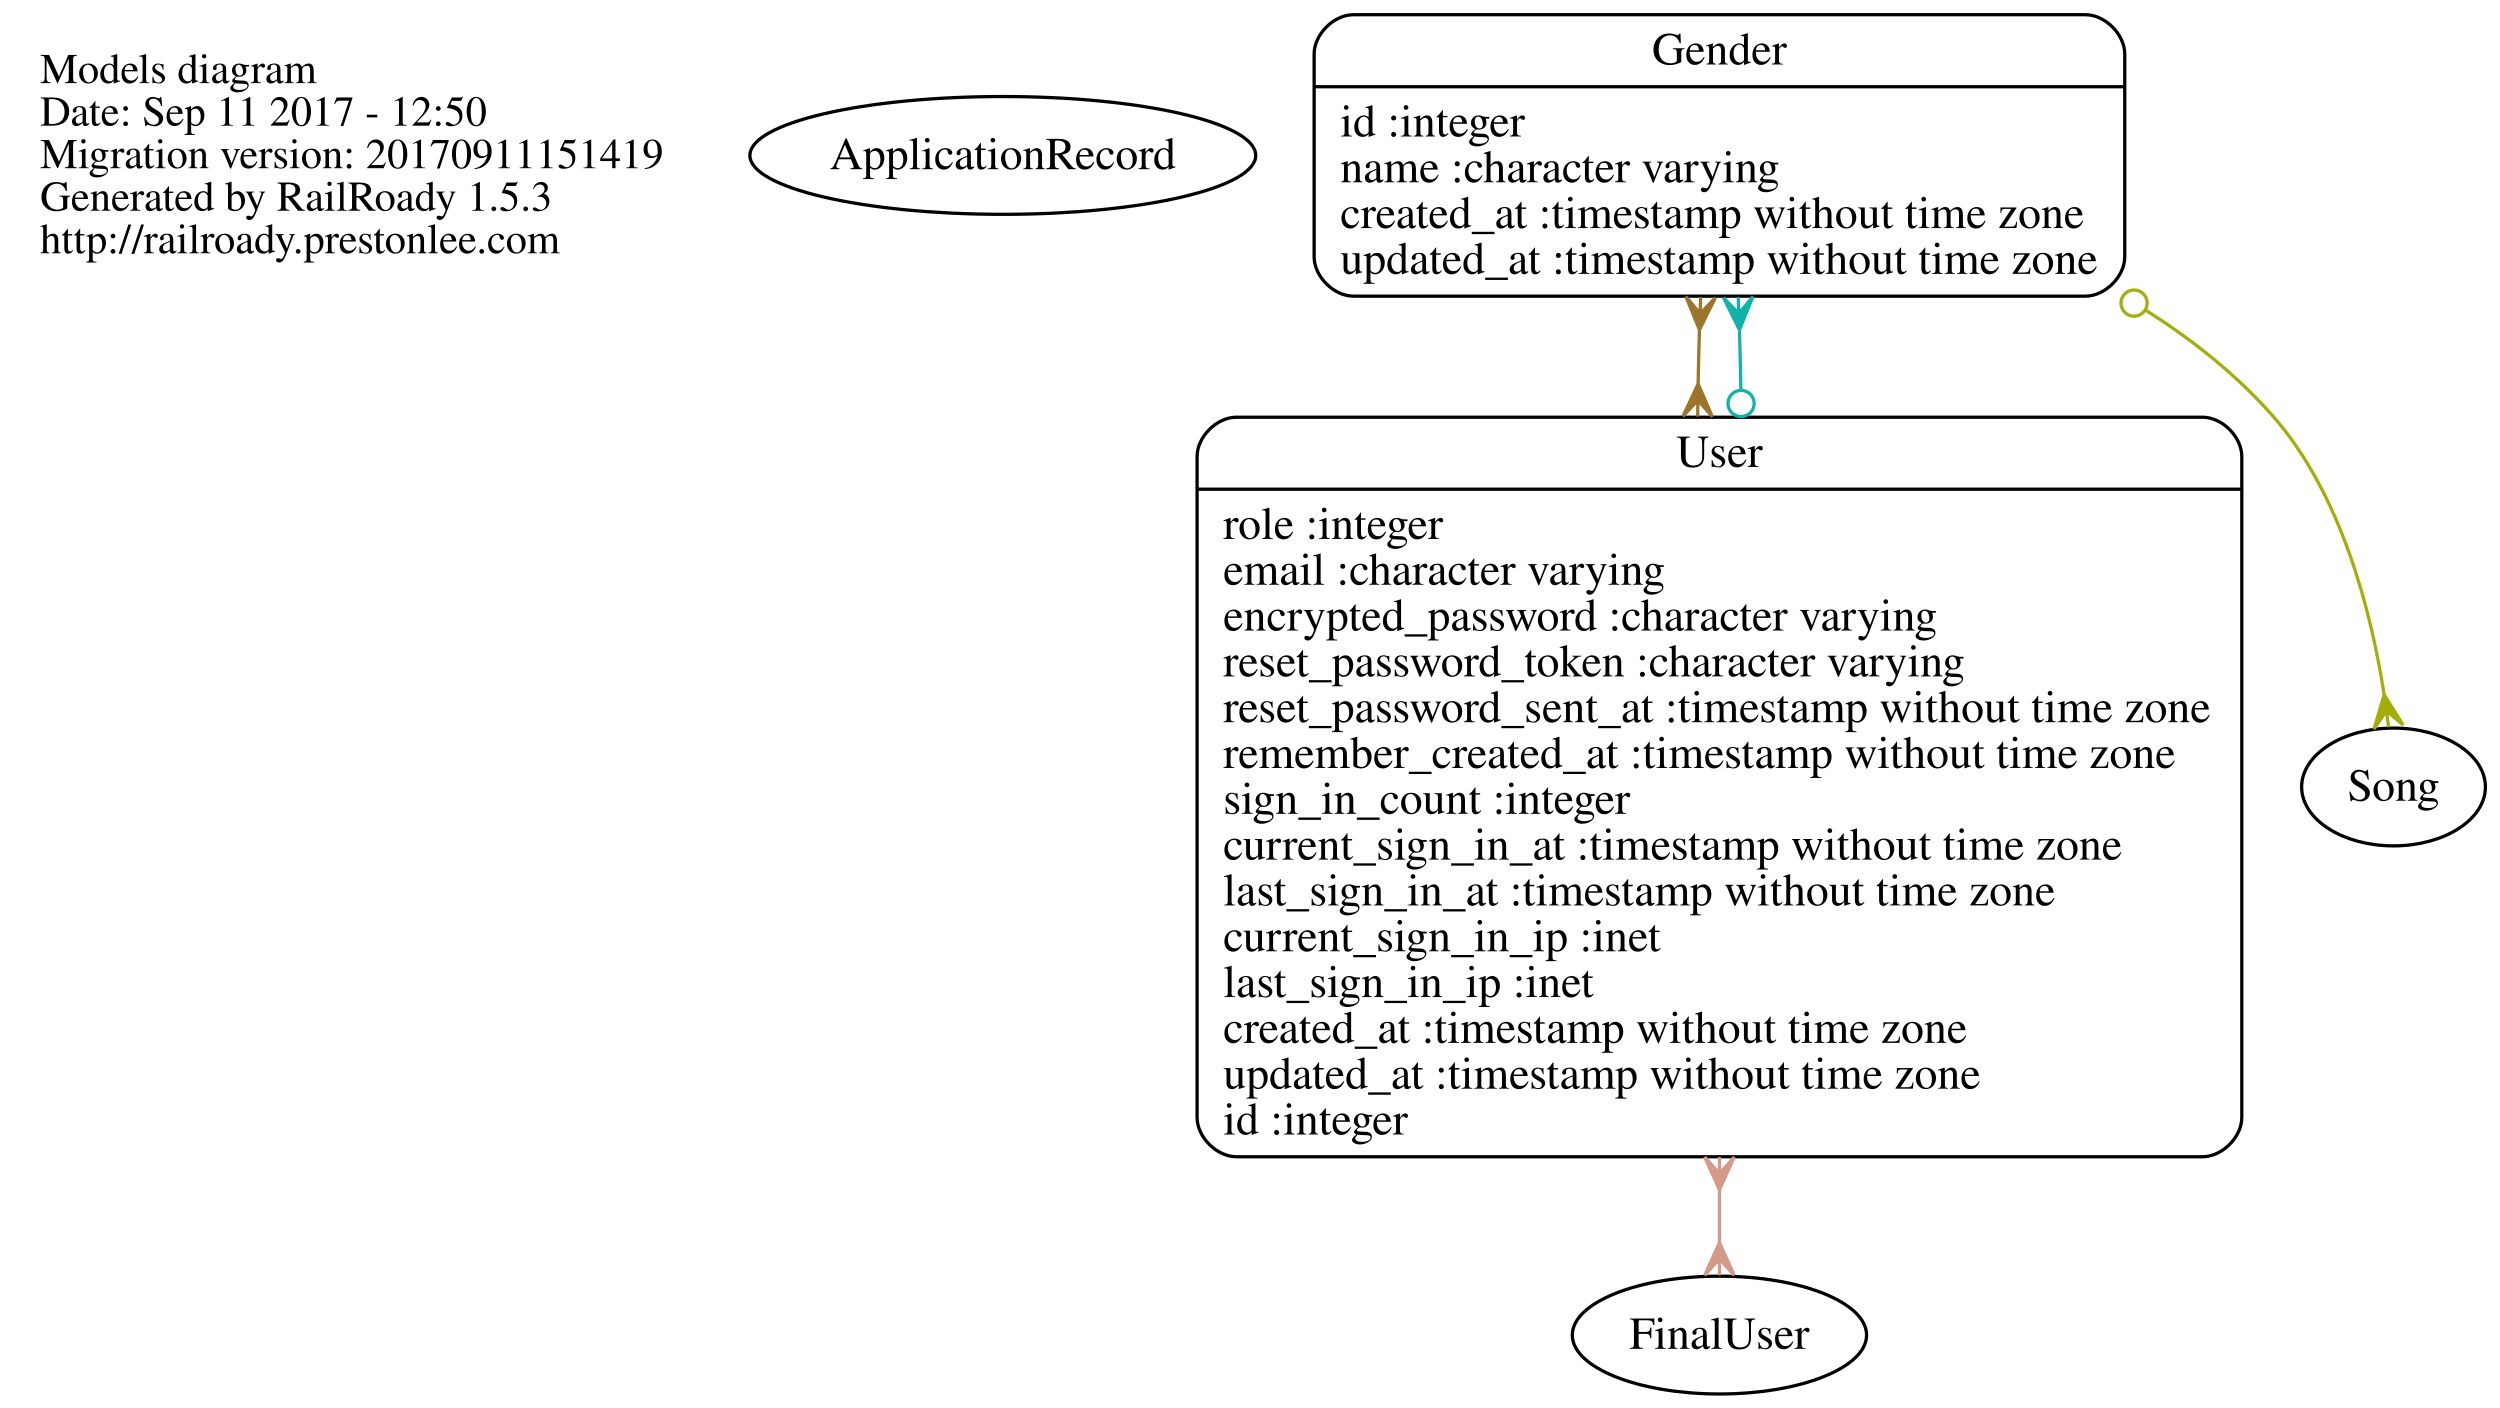
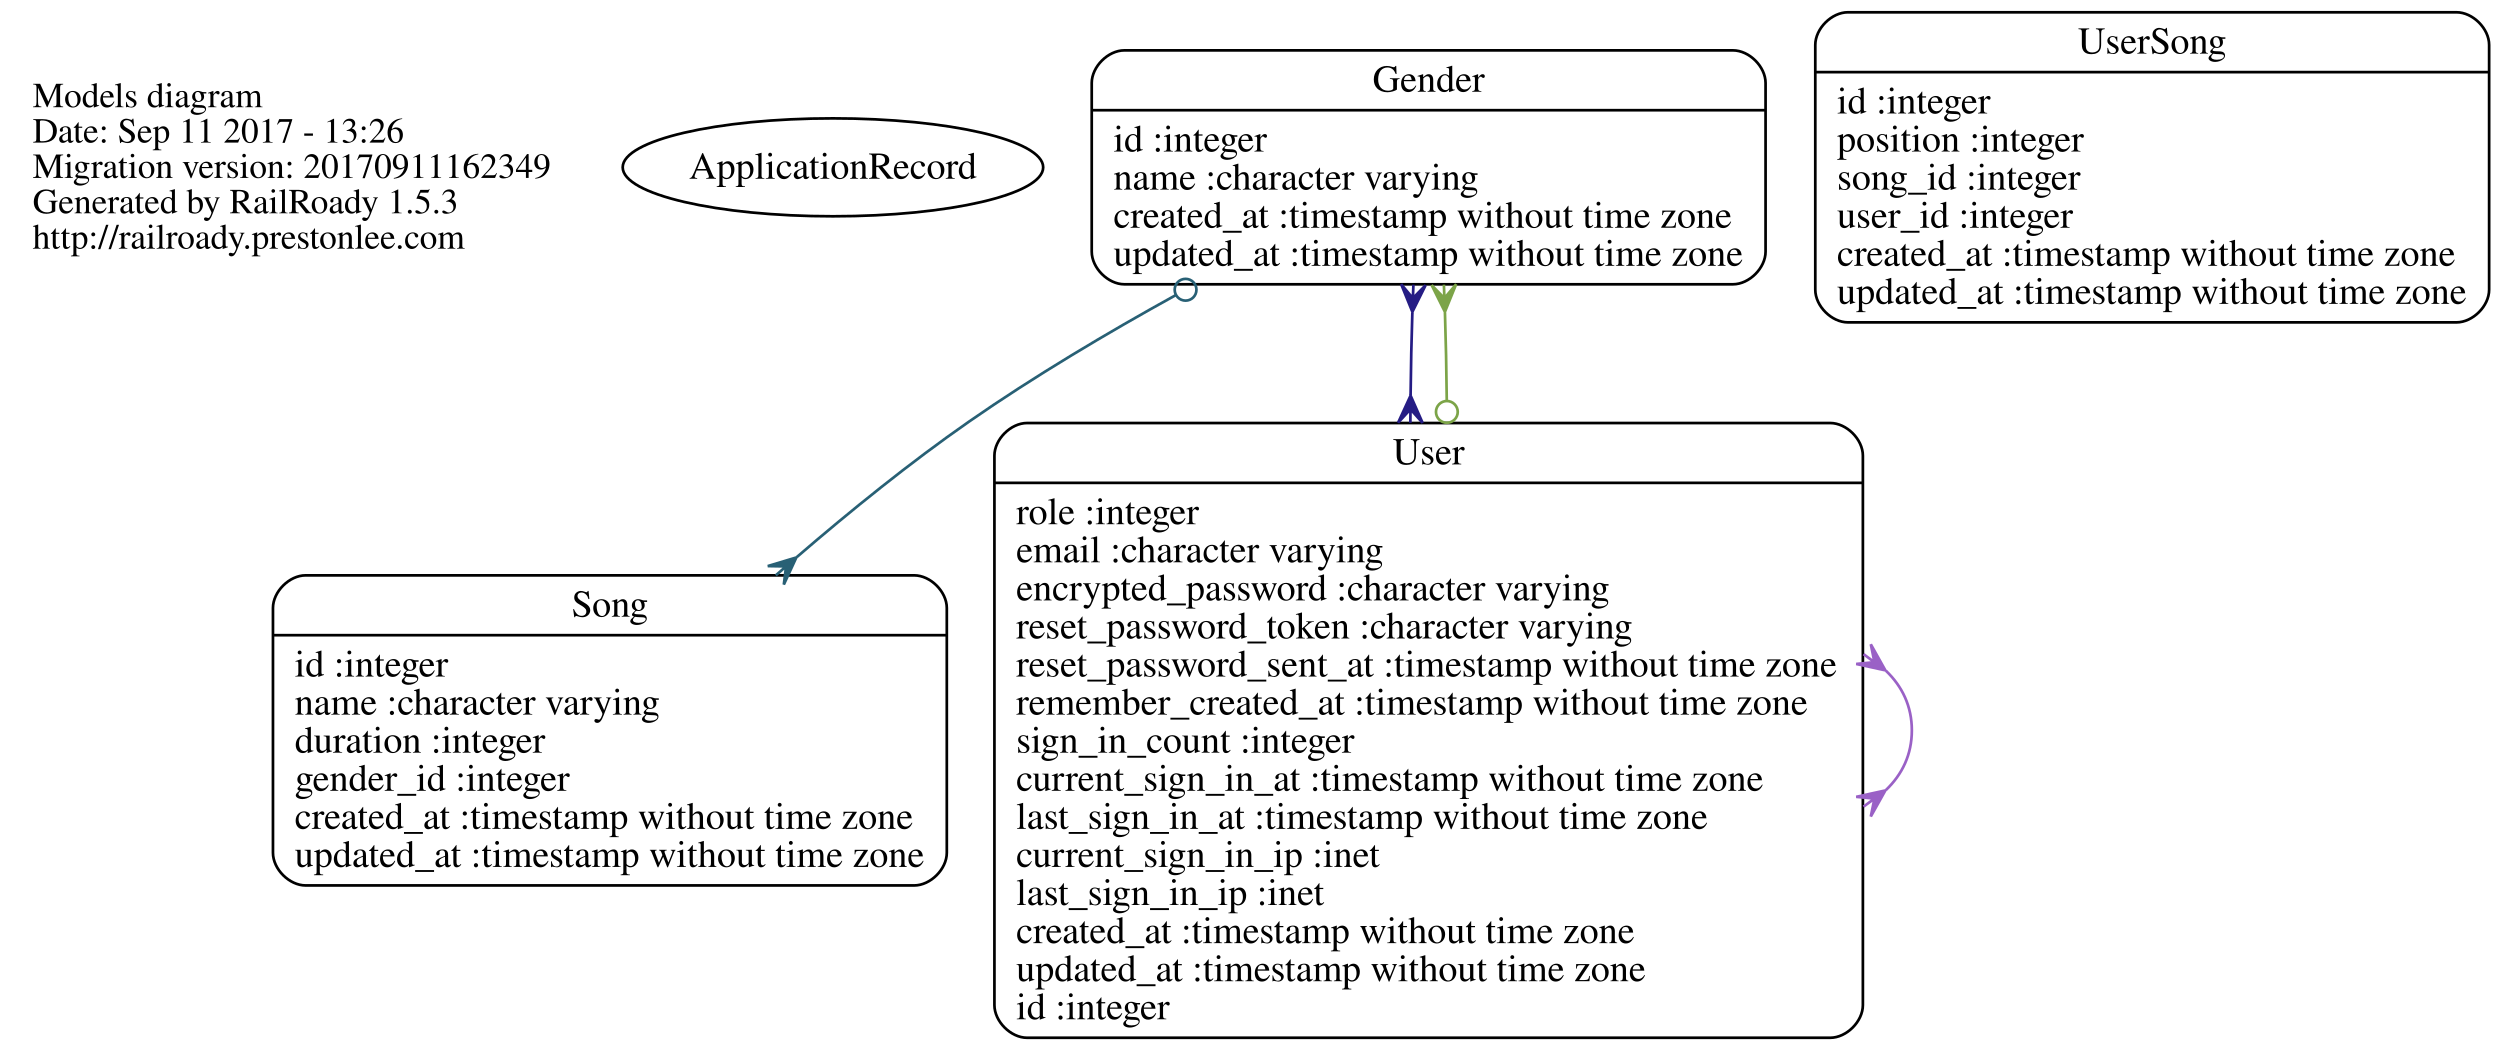
- <svg xmlns="http://www.w3.org/2000/svg" width="764pt" height="430pt" viewBox="0.00 0.00 763.50 430.00">
-   <g id="graph0" class="graph" transform="scale(1 1) rotate(0) translate(4 426)">
-     <polygon fill="transparent" stroke="transparent" points="-4,4 -4,-426 759.502,-426 759.502,4 -4,4" />
+ <svg xmlns="http://www.w3.org/2000/svg" width="919pt" height="386pt" viewBox="0.00 0.00 919.07 386.00">
+   <g id="graph0" class="graph" transform="scale(1 1) rotate(0) translate(4 382)">
+     <polygon fill="transparent" stroke="transparent" points="-4,4 -4,-382 915.074,-382 915.074,4 -4,4" />
    <g id="node1" class="node">
-       <text text-anchor="start" x="8" y="-400.6" font-family="Times,serif" font-size="13.00" fill="#000000">Models diagram</text>
-       <text text-anchor="start" x="8" y="-387.6" font-family="Times,serif" font-size="13.00" fill="#000000">Date: Sep 11 2017 - 12:50</text>
-       <text text-anchor="start" x="8" y="-374.6" font-family="Times,serif" font-size="13.00" fill="#000000">Migration version: 20170911151419</text>
-       <text text-anchor="start" x="8" y="-361.6" font-family="Times,serif" font-size="13.00" fill="#000000">Generated by RailRoady 1.5.3</text>
-       <text text-anchor="start" x="8" y="-348.6" font-family="Times,serif" font-size="13.00" fill="#000000">http://railroady.prestonlee.com</text>
+       <text text-anchor="start" x="8" y="-342.6" font-family="Times,serif" font-size="13.00" fill="#000000">Models diagram</text>
+       <text text-anchor="start" x="8" y="-329.6" font-family="Times,serif" font-size="13.00" fill="#000000">Date: Sep 11 2017 - 13:26</text>
+       <text text-anchor="start" x="8" y="-316.6" font-family="Times,serif" font-size="13.00" fill="#000000">Migration version: 20170911162349</text>
+       <text text-anchor="start" x="8" y="-303.6" font-family="Times,serif" font-size="13.00" fill="#000000">Generated by RailRoady 1.5.3</text>
+       <text text-anchor="start" x="8" y="-290.6" font-family="Times,serif" font-size="13.00" fill="#000000">http://railroady.prestonlee.com</text>
    </g>
    <g id="node2" class="node">
-       <ellipse fill="none" stroke="#000000" cx="302.212" cy="-378.5" rx="77.292" ry="18" />
-       <text text-anchor="middle" x="302.212" y="-374.3" font-family="Times,serif" font-size="14.00" fill="#000000">ApplicationRecord</text>
+       <ellipse fill="none" stroke="#000000" cx="302.212" cy="-320.5" rx="77.292" ry="18" />
+       <text text-anchor="middle" x="302.212" y="-316.3" font-family="Times,serif" font-size="14.00" fill="#000000">ApplicationRecord</text>
    </g>
    <g id="node3" class="node">
-       <path fill="none" stroke="#000000" d="M409.349,-335.5C409.349,-335.5 633.074,-335.5 633.074,-335.5 639.074,-335.5 645.074,-341.5 645.074,-347.5 645.074,-347.5 645.074,-409.5 645.074,-409.5 645.074,-415.5 639.074,-421.5 633.074,-421.5 633.074,-421.5 409.349,-421.5 409.349,-421.5 403.349,-421.5 397.349,-415.5 397.349,-409.5 397.349,-409.5 397.349,-347.5 397.349,-347.5 397.349,-341.5 403.349,-335.5 409.349,-335.5" />
-       <text text-anchor="middle" x="521.212" y="-406.3" font-family="Times,serif" font-size="14.00" fill="#000000">Gender</text>
-       <polyline fill="none" stroke="#000000" points="397.349,-399.5 645.074,-399.5 " />
-       <text text-anchor="start" x="405.349" y="-384.3" font-family="Times,serif" font-size="14.00" fill="#000000">id :integer</text>
-       <text text-anchor="start" x="405.349" y="-370.3" font-family="Times,serif" font-size="14.00" fill="#000000">name :character varying</text>
-       <text text-anchor="start" x="405.349" y="-356.3" font-family="Times,serif" font-size="14.00" fill="#000000">created_at :timestamp without time zone</text>
-       <text text-anchor="start" x="405.349" y="-342.3" font-family="Times,serif" font-size="14.00" fill="#000000">updated_at :timestamp without time zone</text>
+       <path fill="none" stroke="#000000" d="M409.349,-277.5C409.349,-277.5 633.074,-277.5 633.074,-277.5 639.074,-277.5 645.074,-283.5 645.074,-289.5 645.074,-289.5 645.074,-351.5 645.074,-351.5 645.074,-357.5 639.074,-363.5 633.074,-363.5 633.074,-363.5 409.349,-363.5 409.349,-363.5 403.349,-363.5 397.349,-357.5 397.349,-351.5 397.349,-351.5 397.349,-289.5 397.349,-289.5 397.349,-283.5 403.349,-277.5 409.349,-277.5" />
+       <text text-anchor="middle" x="521.212" y="-348.3" font-family="Times,serif" font-size="14.00" fill="#000000">Gender</text>
+       <polyline fill="none" stroke="#000000" points="397.349,-341.5 645.074,-341.5 " />
+       <text text-anchor="start" x="405.349" y="-326.3" font-family="Times,serif" font-size="14.00" fill="#000000">id :integer</text>
+       <text text-anchor="start" x="405.349" y="-312.3" font-family="Times,serif" font-size="14.00" fill="#000000">name :character varying</text>
+       <text text-anchor="start" x="405.349" y="-298.3" font-family="Times,serif" font-size="14.00" fill="#000000">created_at :timestamp without time zone</text>
+       <text text-anchor="start" x="405.349" y="-284.3" font-family="Times,serif" font-size="14.00" fill="#000000">updated_at :timestamp without time zone</text>
    </g>
    <g id="node4" class="node">
-       <path fill="none" stroke="#000000" d="M373.577,-72.5C373.577,-72.5 668.846,-72.5 668.846,-72.5 674.846,-72.5 680.846,-78.5 680.846,-84.5 680.846,-84.5 680.846,-286.5 680.846,-286.5 680.846,-292.5 674.846,-298.5 668.846,-298.5 668.846,-298.5 373.577,-298.5 373.577,-298.5 367.577,-298.5 361.577,-292.5 361.577,-286.5 361.577,-286.5 361.577,-84.5 361.577,-84.5 361.577,-78.5 367.577,-72.5 373.577,-72.5" />
-       <text text-anchor="middle" x="521.212" y="-283.3" font-family="Times,serif" font-size="14.00" fill="#000000">User</text>
-       <polyline fill="none" stroke="#000000" points="361.577,-276.5 680.846,-276.5 " />
-       <text text-anchor="start" x="369.577" y="-261.3" font-family="Times,serif" font-size="14.00" fill="#000000">role :integer</text>
-       <text text-anchor="start" x="369.577" y="-247.3" font-family="Times,serif" font-size="14.00" fill="#000000">email :character varying</text>
-       <text text-anchor="start" x="369.577" y="-233.3" font-family="Times,serif" font-size="14.00" fill="#000000">encrypted_password :character varying</text>
-       <text text-anchor="start" x="369.577" y="-219.3" font-family="Times,serif" font-size="14.00" fill="#000000">reset_password_token :character varying</text>
-       <text text-anchor="start" x="369.577" y="-205.3" font-family="Times,serif" font-size="14.00" fill="#000000">reset_password_sent_at :timestamp without time zone</text>
-       <text text-anchor="start" x="369.577" y="-191.3" font-family="Times,serif" font-size="14.00" fill="#000000">remember_created_at :timestamp without time zone</text>
-       <text text-anchor="start" x="369.577" y="-177.3" font-family="Times,serif" font-size="14.00" fill="#000000">sign_in_count :integer</text>
-       <text text-anchor="start" x="369.577" y="-163.3" font-family="Times,serif" font-size="14.00" fill="#000000">current_sign_in_at :timestamp without time zone</text>
-       <text text-anchor="start" x="369.577" y="-149.3" font-family="Times,serif" font-size="14.00" fill="#000000">last_sign_in_at :timestamp without time zone</text>
-       <text text-anchor="start" x="369.577" y="-135.3" font-family="Times,serif" font-size="14.00" fill="#000000">current_sign_in_ip :inet</text>
-       <text text-anchor="start" x="369.577" y="-121.3" font-family="Times,serif" font-size="14.00" fill="#000000">last_sign_in_ip :inet</text>
-       <text text-anchor="start" x="369.577" y="-107.3" font-family="Times,serif" font-size="14.00" fill="#000000">created_at :timestamp without time zone</text>
-       <text text-anchor="start" x="369.577" y="-93.3" font-family="Times,serif" font-size="14.00" fill="#000000">updated_at :timestamp without time zone</text>
-       <text text-anchor="start" x="369.577" y="-79.3" font-family="Times,serif" font-size="14.00" fill="#000000">id :integer</text>
+       <path fill="none" stroke="#000000" d="M108.349,-56.5C108.349,-56.5 332.074,-56.5 332.074,-56.5 338.074,-56.5 344.074,-62.5 344.074,-68.5 344.074,-68.5 344.074,-158.5 344.074,-158.5 344.074,-164.5 338.074,-170.5 332.074,-170.5 332.074,-170.5 108.349,-170.5 108.349,-170.5 102.349,-170.5 96.349,-164.5 96.349,-158.5 96.349,-158.5 96.349,-68.5 96.349,-68.5 96.349,-62.5 102.349,-56.5 108.349,-56.5" />
+       <text text-anchor="middle" x="220.212" y="-155.3" font-family="Times,serif" font-size="14.00" fill="#000000">Song</text>
+       <polyline fill="none" stroke="#000000" points="96.349,-148.5 344.074,-148.5 " />
+       <text text-anchor="start" x="104.349" y="-133.3" font-family="Times,serif" font-size="14.00" fill="#000000">id :integer</text>
+       <text text-anchor="start" x="104.349" y="-119.3" font-family="Times,serif" font-size="14.00" fill="#000000">name :character varying</text>
+       <text text-anchor="start" x="104.349" y="-105.3" font-family="Times,serif" font-size="14.00" fill="#000000">duration :integer</text>
+       <text text-anchor="start" x="104.349" y="-91.3" font-family="Times,serif" font-size="14.00" fill="#000000">gender_id :integer</text>
+       <text text-anchor="start" x="104.349" y="-77.3" font-family="Times,serif" font-size="14.00" fill="#000000">created_at :timestamp without time zone</text>
+       <text text-anchor="start" x="104.349" y="-63.3" font-family="Times,serif" font-size="14.00" fill="#000000">updated_at :timestamp without time zone</text>
+     </g>
+     <g id="edge1" class="edge">
+       <path fill="none" stroke="#286075" d="M428.265,-273.534C402.961,-259.562 375.989,-243.539 352.212,-227 330.746,-212.069 308.713,-194.267 288.948,-177.239" />
+       <ellipse fill="none" stroke="#286075" cx="431.847" cy="-275.497" rx="4" ry="4" />
+       <polygon fill="#286075" stroke="#286075" points="288.751,-177.068 284.156,-167.112 284.977,-173.788 281.204,-170.508 281.204,-170.508 281.204,-170.508 284.977,-173.788 278.252,-173.904 288.751,-177.068 288.751,-177.068" />
+     </g>
+     <g id="node5" class="node">
+       <path fill="none" stroke="#000000" d="M373.577,-.5C373.577,-.5 668.846,-.5 668.846,-.5 674.846,-.5 680.846,-6.5 680.846,-12.5 680.846,-12.5 680.846,-214.5 680.846,-214.5 680.846,-220.5 674.846,-226.5 668.846,-226.5 668.846,-226.5 373.577,-226.5 373.577,-226.5 367.577,-226.5 361.577,-220.5 361.577,-214.5 361.577,-214.5 361.577,-12.5 361.577,-12.5 361.577,-6.5 367.577,-.5 373.577,-.5" />
+       <text text-anchor="middle" x="521.212" y="-211.3" font-family="Times,serif" font-size="14.00" fill="#000000">User</text>
+       <polyline fill="none" stroke="#000000" points="361.577,-204.5 680.846,-204.5 " />
+       <text text-anchor="start" x="369.577" y="-189.3" font-family="Times,serif" font-size="14.00" fill="#000000">role :integer</text>
+       <text text-anchor="start" x="369.577" y="-175.3" font-family="Times,serif" font-size="14.00" fill="#000000">email :character varying</text>
+       <text text-anchor="start" x="369.577" y="-161.3" font-family="Times,serif" font-size="14.00" fill="#000000">encrypted_password :character varying</text>
+       <text text-anchor="start" x="369.577" y="-147.3" font-family="Times,serif" font-size="14.00" fill="#000000">reset_password_token :character varying</text>
+       <text text-anchor="start" x="369.577" y="-133.3" font-family="Times,serif" font-size="14.00" fill="#000000">reset_password_sent_at :timestamp without time zone</text>
+       <text text-anchor="start" x="369.577" y="-119.3" font-family="Times,serif" font-size="14.00" fill="#000000">remember_created_at :timestamp without time zone</text>
+       <text text-anchor="start" x="369.577" y="-105.3" font-family="Times,serif" font-size="14.00" fill="#000000">sign_in_count :integer</text>
+       <text text-anchor="start" x="369.577" y="-91.3" font-family="Times,serif" font-size="14.00" fill="#000000">current_sign_in_at :timestamp without time zone</text>
+       <text text-anchor="start" x="369.577" y="-77.3" font-family="Times,serif" font-size="14.00" fill="#000000">last_sign_in_at :timestamp without time zone</text>
+       <text text-anchor="start" x="369.577" y="-63.3" font-family="Times,serif" font-size="14.00" fill="#000000">current_sign_in_ip :inet</text>
+       <text text-anchor="start" x="369.577" y="-49.3" font-family="Times,serif" font-size="14.00" fill="#000000">last_sign_in_ip :inet</text>
+       <text text-anchor="start" x="369.577" y="-35.3" font-family="Times,serif" font-size="14.00" fill="#000000">created_at :timestamp without time zone</text>
+       <text text-anchor="start" x="369.577" y="-21.3" font-family="Times,serif" font-size="14.00" fill="#000000">updated_at :timestamp without time zone</text>
+       <text text-anchor="start" x="369.577" y="-7.3" font-family="Times,serif" font-size="14.00" fill="#000000">id :integer</text>
    </g>
    <g id="edge2" class="edge">
-       <path fill="none" stroke="#9d742c" d="M515.095,-324.952C514.931,-319.748 514.799,-314.334 514.698,-308.793" />
-       <polygon fill="#9d742c" stroke="#9d742c" points="515.104,-325.194 510.974,-335.352 515.288,-330.19 515.471,-335.187 515.471,-335.187 515.471,-335.187 515.288,-330.19 519.968,-335.022 515.104,-325.194 515.104,-325.194" />
-       <polygon fill="#9d742c" stroke="#9d742c" points="514.697,-308.697 519.052,-298.633 514.625,-303.697 514.552,-298.698 514.552,-298.698 514.552,-298.698 514.625,-303.697 510.053,-298.763 514.697,-308.697 514.697,-308.697" />
-     </g>
-     <g id="node5" class="node">
-       <ellipse fill="none" stroke="#000000" cx="727.212" cy="-185.5" rx="28.082" ry="18" />
-       <text text-anchor="middle" x="727.212" y="-181.3" font-family="Times,serif" font-size="14.00" fill="#000000">Song</text>
-     </g>
-     <g id="edge1" class="edge">
-       <path fill="none" stroke="#a3ae0b" d="M651.6,-331.13C665.91,-322.067 679.241,-311.43 690.212,-299 711.332,-275.07 720.431,-238.858 724.33,-213.8" />
-       <ellipse fill="none" stroke="#a3ae0b" cx="647.918" cy="-333.373" rx="4" ry="4" />
-       <polygon fill="#a3ae0b" stroke="#a3ae0b" points="724.341,-213.719 730.16,-204.425 725.021,-208.766 725.702,-203.812 725.702,-203.812 725.702,-203.812 725.021,-208.766 721.244,-203.2 724.341,-213.719 724.341,-213.719" />
+       <path fill="none" stroke="#251c84" d="M515.221,-267.13C514.908,-257.607 514.692,-247.336 514.572,-236.781" />
+       <polygon fill="#251c84" stroke="#251c84" points="515.23,-267.365 511.111,-277.528 515.419,-272.362 515.608,-277.358 515.608,-277.358 515.608,-277.358 515.419,-272.362 520.105,-277.188 515.23,-267.365 515.23,-267.365" />
+       <polygon fill="#251c84" stroke="#251c84" points="514.571,-236.588 518.987,-226.551 514.529,-231.588 514.487,-226.588 514.487,-226.588 514.487,-226.588 514.529,-231.588 509.988,-226.626 514.571,-236.588 514.571,-236.588" />
    </g>
    <g id="edge3" class="edge">
-       <path fill="none" stroke="#10b3aa" d="M527.761,-306.709C527.657,-312.978 527.513,-319.097 527.328,-324.952" />
-       <ellipse fill="none" stroke="#10b3aa" cx="527.816" cy="-302.697" rx="4" ry="4" />
-       <polygon fill="#10b3aa" stroke="#10b3aa" points="527.319,-325.194 522.455,-335.022 527.136,-330.19 526.952,-335.187 526.952,-335.187 526.952,-335.187 527.136,-330.19 531.449,-335.352 527.319,-325.194 527.319,-325.194" />
+       <path fill="none" stroke="#7ca448" d="M527.872,-234.819C527.758,-246.063 527.534,-257.018 527.202,-267.13" />
+       <ellipse fill="none" stroke="#7ca448" cx="527.905" cy="-230.588" rx="4" ry="4" />
+       <polygon fill="#7ca448" stroke="#7ca448" points="527.193,-267.365 522.318,-277.188 527.004,-272.362 526.815,-277.358 526.815,-277.358 526.815,-277.358 527.004,-272.362 531.312,-277.528 527.193,-267.365 527.193,-267.365" />
+     </g>
+     <g id="edge4" class="edge">
+       <path fill="none" stroke="#9a61c6" d="M689.318,-135.429C695.373,-129.63 698.846,-122.32 698.846,-113.5 698.846,-104.68 695.373,-97.37 689.318,-91.571" />
+       <polygon fill="#9a61c6" stroke="#9a61c6" points="689.109,-135.584 678.397,-137.928 685.094,-138.563 681.078,-141.542 681.078,-141.542 681.078,-141.542 685.094,-138.563 683.76,-145.156 689.109,-135.584 689.109,-135.584" />
+       <polygon fill="#9a61c6" stroke="#9a61c6" points="689.109,-91.416 683.76,-81.844 685.094,-88.437 681.078,-85.458 681.078,-85.458 681.078,-85.458 685.094,-88.437 678.397,-89.072 689.109,-91.416 689.109,-91.416" />
    </g>
    <g id="node6" class="node">
-       <ellipse fill="none" stroke="#000000" cx="521.212" cy="-18" rx="44.968" ry="18" />
-       <text text-anchor="middle" x="521.212" y="-13.8" font-family="Times,serif" font-size="14.00" fill="#000000">FinalUser</text>
-     </g>
-     <g id="edge4" class="edge">
-       <path fill="none" stroke="#d5998a" d="M521.212,-62.241C521.212,-56.697 521.212,-51.454 521.212,-46.646" />
-       <polygon fill="#d5998a" stroke="#d5998a" points="521.212,-62.382 516.712,-72.382 521.212,-67.382 521.212,-72.382 521.212,-72.382 521.212,-72.382 521.212,-67.382 525.712,-72.382 521.212,-62.382 521.212,-62.382" />
-       <polygon fill="#d5998a" stroke="#d5998a" points="521.212,-46.282 525.712,-36.282 521.212,-41.282 521.212,-36.282 521.212,-36.282 521.212,-36.282 521.212,-41.282 516.712,-36.282 521.212,-46.282 521.212,-46.282" />
+       <path fill="none" stroke="#000000" d="M675.349,-263.5C675.349,-263.5 899.074,-263.5 899.074,-263.5 905.074,-263.5 911.074,-269.5 911.074,-275.5 911.074,-275.5 911.074,-365.5 911.074,-365.5 911.074,-371.5 905.074,-377.5 899.074,-377.5 899.074,-377.5 675.349,-377.5 675.349,-377.5 669.349,-377.5 663.349,-371.5 663.349,-365.5 663.349,-365.5 663.349,-275.5 663.349,-275.5 663.349,-269.5 669.349,-263.5 675.349,-263.5" />
+       <text text-anchor="middle" x="787.212" y="-362.3" font-family="Times,serif" font-size="14.00" fill="#000000">UserSong</text>
+       <polyline fill="none" stroke="#000000" points="663.349,-355.5 911.074,-355.5 " />
+       <text text-anchor="start" x="671.349" y="-340.3" font-family="Times,serif" font-size="14.00" fill="#000000">id :integer</text>
+       <text text-anchor="start" x="671.349" y="-326.3" font-family="Times,serif" font-size="14.00" fill="#000000">position :integer</text>
+       <text text-anchor="start" x="671.349" y="-312.3" font-family="Times,serif" font-size="14.00" fill="#000000">song_id :integer</text>
+       <text text-anchor="start" x="671.349" y="-298.3" font-family="Times,serif" font-size="14.00" fill="#000000">user_id :integer</text>
+       <text text-anchor="start" x="671.349" y="-284.3" font-family="Times,serif" font-size="14.00" fill="#000000">created_at :timestamp without time zone</text>
+       <text text-anchor="start" x="671.349" y="-270.3" font-family="Times,serif" font-size="14.00" fill="#000000">updated_at :timestamp without time zone</text>
    </g>
  </g>
</svg>
